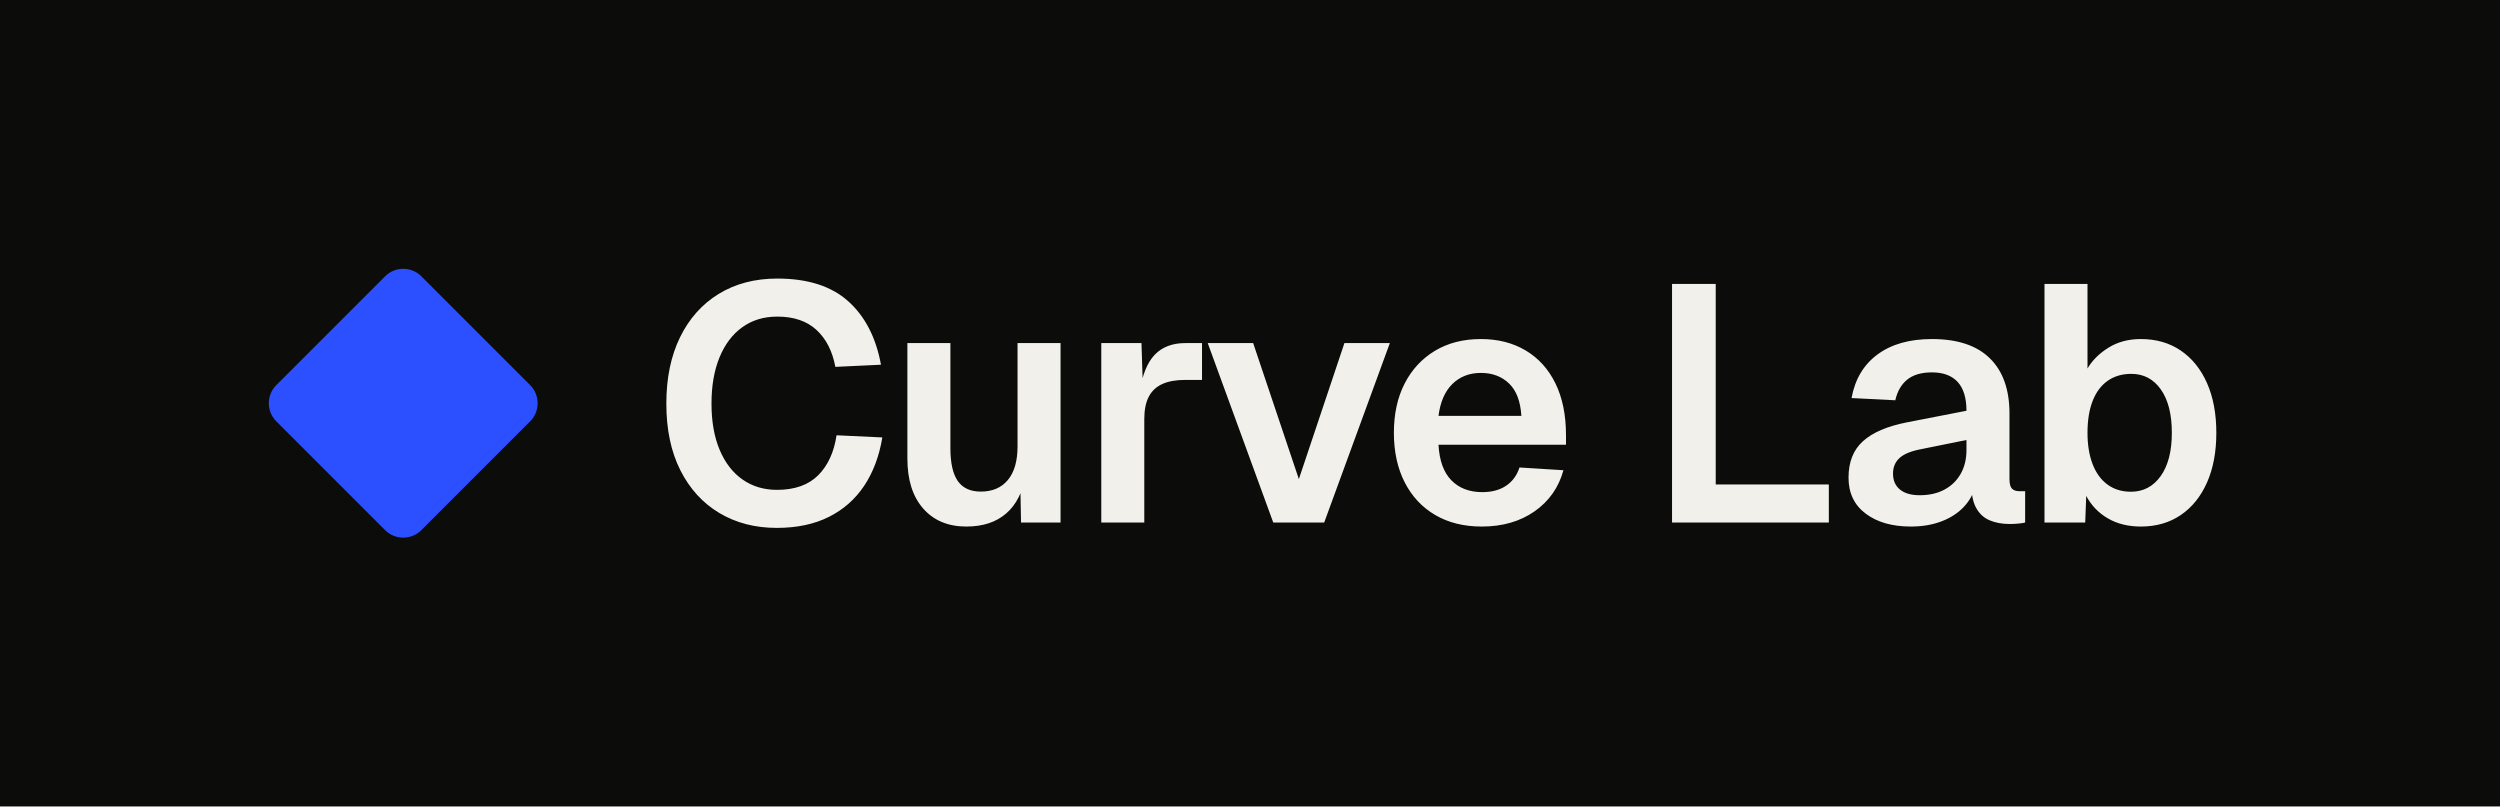
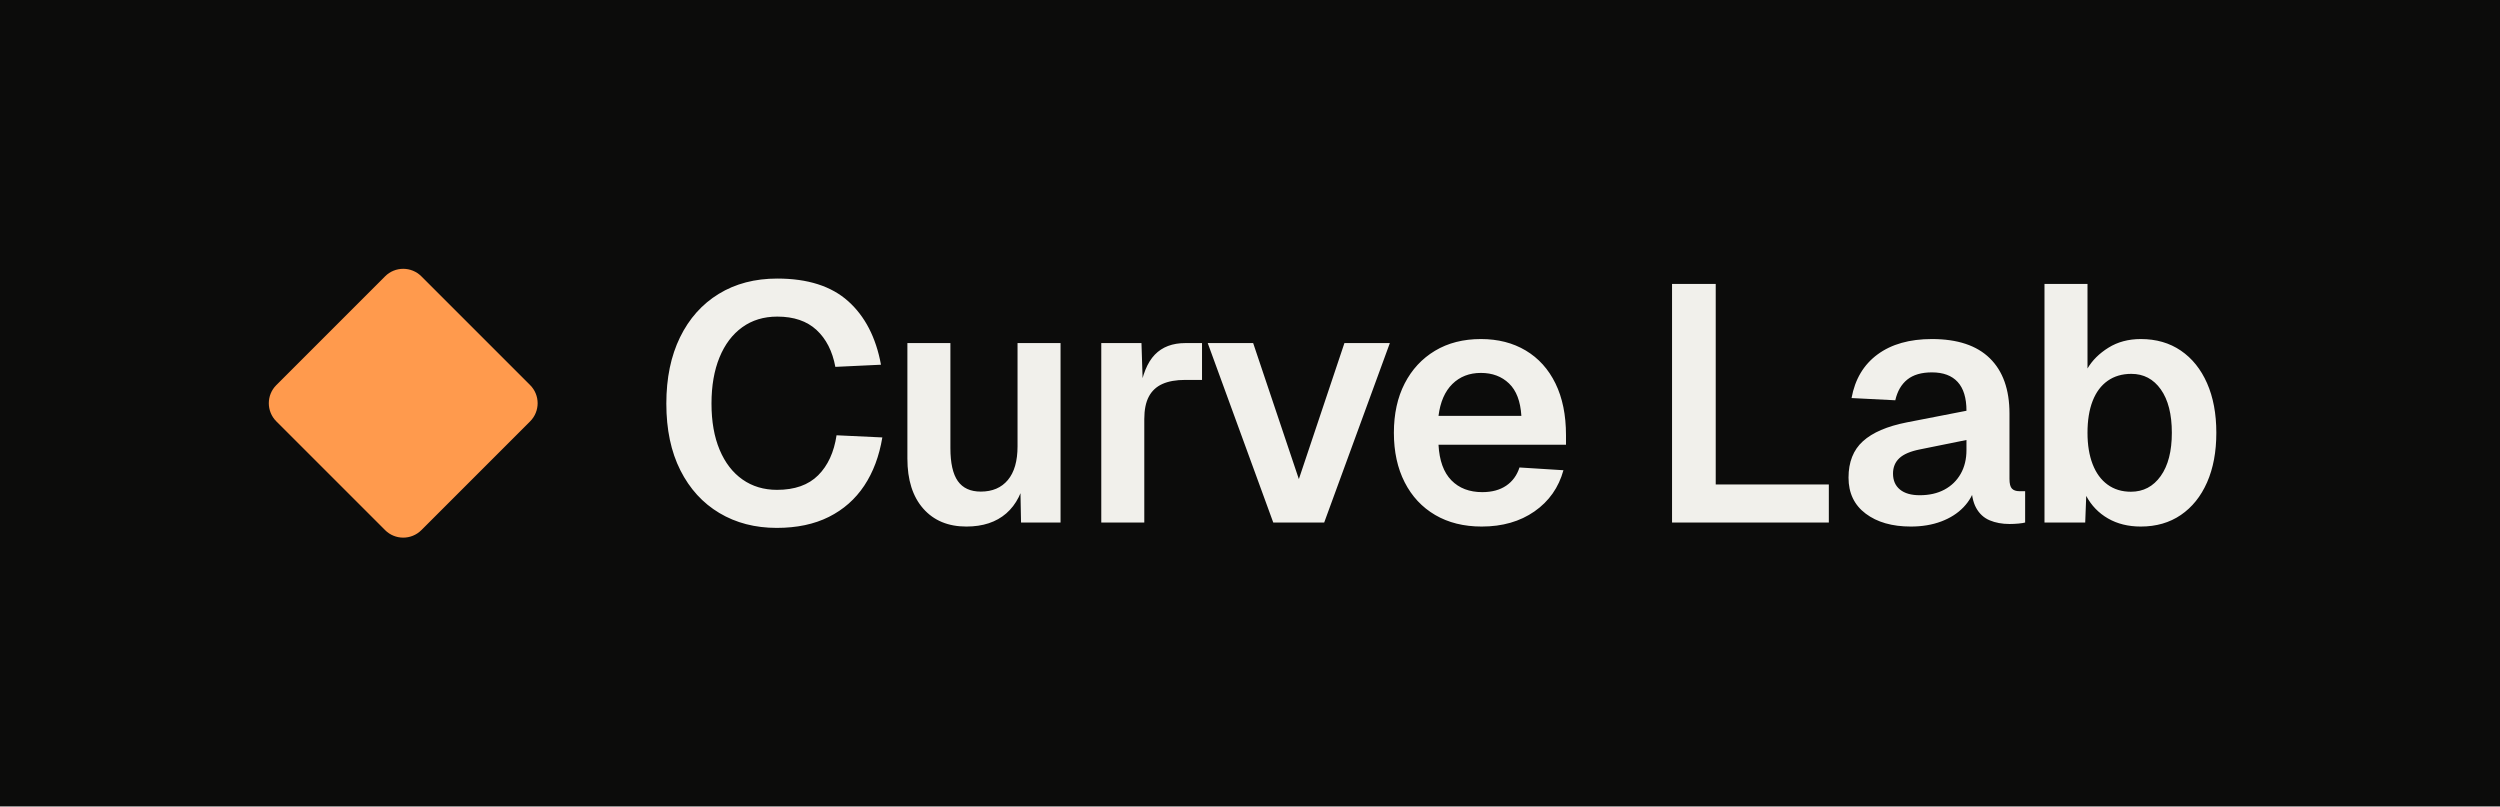
<svg xmlns="http://www.w3.org/2000/svg" viewBox="0 0 744 240" width="744" height="240">
  <rect width="100%" height="100%" fill="#0C0C0B" />
-   <rect x="89.48" y="89.48" width="61.04" height="61.04" rx="7.63" transform="rotate(45 120.00 120.00)" fill="#2C50FF" />
+   <rect x="89.48" y="89.48" width="61.04" height="61.04" rx="7.63" transform="rotate(45 120.00 120.00)" fill="#FF9A4D" />
  <path transform="translate(194.00 155.50) scale(0.1)" d="M371.6 16.0Q275 16.0 200.8 -28.3Q126.6 -72.6 84.8 -155.4Q43 -238.2 43 -354.0Q43 -467.8 83.8 -551.3Q124.6 -634.8 199 -680.4Q273.4 -726.0 373.201 -726.0Q509.001 -726.0 584.201 -658.6Q659.401 -591.2 681.802 -469.599L545.999 -463.199Q532.999 -533.199 489.999 -572.998Q447 -612.798 373.201 -612.798Q312.801 -612.798 268.901 -581.098Q225.002 -549.399 201.202 -491.299Q177.403 -433.199 177.403 -354.0Q177.403 -274.001 201.602 -216.401Q225.802 -158.801 269.702 -128.002Q313.601 -97.202 372.401 -97.202Q451.4 -97.202 494.799 -140.501Q538.199 -183.801 549.599 -259.601L685.801 -253.201Q672.001 -169.8 632.001 -109.6Q592.001 -49.4 526.701 -16.7Q461.401 16.0 371.6 16.0Z M936 12.0Q854.599 12.0 807.499 -41.5Q760.399 -95.0 760.399 -190.2V-534H888.402V-221.601Q888.402 -154.601 910.502 -123.302Q932.601 -92.002 978.801 -92.002Q1030.6 -92.002 1059.4 -126.501Q1088.199 -161.001 1088.199 -226.801V-534H1216.202V0.0H1098.6L1095.799 -146.601L1112.4 -141.601Q1099.6 -66.2 1054.6 -27.1Q1009.6 12.0 936 12.0Z M1337.399 0.0V-534H1457.002L1461.802 -385.599L1451.402 -388.199Q1463.402 -465 1496.702 -499.5Q1530.002 -534 1587.602 -534H1637.202V-424.398H1587.402Q1546.202 -424.398 1519.302 -412.299Q1492.402 -400.199 1478.902 -374.699Q1465.402 -349.199 1465.402 -307.599V0.0Z M1849.2 0.0 1654.2 -534H1789.403L1925.401 -129.203L2061 -534H2196.203L2000.803 0.0Z M2469.601 12.0Q2389.801 12.0 2331.1 -22.4Q2272.4 -56.8 2240.3 -119.7Q2208.2 -182.6 2208.2 -267Q2208.2 -351.4 2240.3 -413.8Q2272.4 -476.2 2330.5 -511.1Q2388.601 -546 2467.201 -546Q2543.401 -546 2600.602 -511.9Q2657.802 -477.8 2689.102 -413.8Q2720.402 -349.8 2720.402 -260V-231.4H2341.002Q2344.802 -160.8 2379.302 -125.601Q2413.802 -90.401 2471.201 -90.401Q2514 -90.401 2542.3 -109.501Q2570.6 -128.601 2582 -163.8L2712.802 -155.6Q2691.402 -78.2 2626.702 -33.1Q2562.001 12.0 2469.601 12.0ZM2341.002 -317.4H2587.6Q2583.6 -382.4 2550.9 -413.799Q2518.2 -445.199 2467.201 -445.199Q2415.802 -445.199 2382.302 -412.299Q2348.802 -379.4 2341.002 -317.4Z M3035.999 0.0V-710.0H3166.002V-40.4L3095.4 -113.202H3502.601V0.0Z M3746.6 12.0Q3663.4 12.0 3612.3 -26.4Q3561.2 -64.8 3561.2 -133.6Q3561.2 -203.2 3604.2 -242Q3647.2 -280.8 3734.6 -298L3912.199 -332.6Q3912.199 -389.6 3886.1 -418.199Q3860 -446.799 3809.401 -446.799Q3762.801 -446.799 3736.202 -425.499Q3709.602 -404.199 3700.402 -363.8L3570.2 -370.4Q3585.6 -454.6 3647.7 -500.3Q3709.8 -546 3809.401 -546Q3923.402 -546 3981.802 -488.7Q4040.202 -431.4 4040.202 -324.4V-129.801Q4040.202 -108.601 4047.502 -100.901Q4054.802 -93.201 4069.802 -93.201H4086.802V0.0Q4080.802 1.8 4067.402 3.1Q4054.001 4.4 4040.401 4.4Q4007.201 4.4 3981.301 -6.5Q3955.401 -17.4 3941.001 -43.5Q3926.6 -69.6 3926.6 -115.6L3938.2 -108.0Q3929.6 -72.8 3903.4 -45.5Q3877.2 -18.2 3837 -3.1Q3796.8 12.0 3746.6 12.0ZM3773.001 -81.201Q3815.601 -81.201 3846.7 -97.901Q3877.8 -114.601 3895 -144.9Q3912.199 -175.2 3912.199 -215.6V-245.599L3773.802 -217.6Q3731.402 -209.2 3712.502 -191.5Q3693.602 -173.8 3693.602 -145.6Q3693.602 -115.001 3714.302 -98.101Q3735.002 -81.201 3773.001 -81.201Z M4431.002 12.0Q4375.202 12.0 4333.402 -12.1Q4291.602 -36.2 4268.602 -79.2L4265.602 0.0H4144.399V-710.0H4272.402V-458.4Q4293.602 -494.6 4334.802 -520.3Q4376.002 -546 4431.002 -546Q4499.802 -546 4550.202 -511.6Q4600.602 -477.2 4628.202 -414.6Q4655.802 -352 4655.802 -267Q4655.802 -182 4628.202 -119.4Q4600.602 -56.8 4550.202 -22.4Q4499.802 12.0 4431.002 12.0ZM4401.601 -91.601Q4457 -91.601 4490.2 -138.201Q4523.399 -184.801 4523.399 -267Q4523.399 -349.8 4490.6 -396.099Q4457.8 -442.399 4402.801 -442.399Q4361.801 -442.399 4332.401 -421.699Q4303.002 -400.999 4287.702 -361.799Q4272.402 -322.6 4272.402 -267Q4272.402 -213 4287.702 -173.501Q4303.002 -134.001 4332.101 -112.801Q4361.201 -91.601 4401.601 -91.601Z" fill="#F1F0EB" />
</svg>
